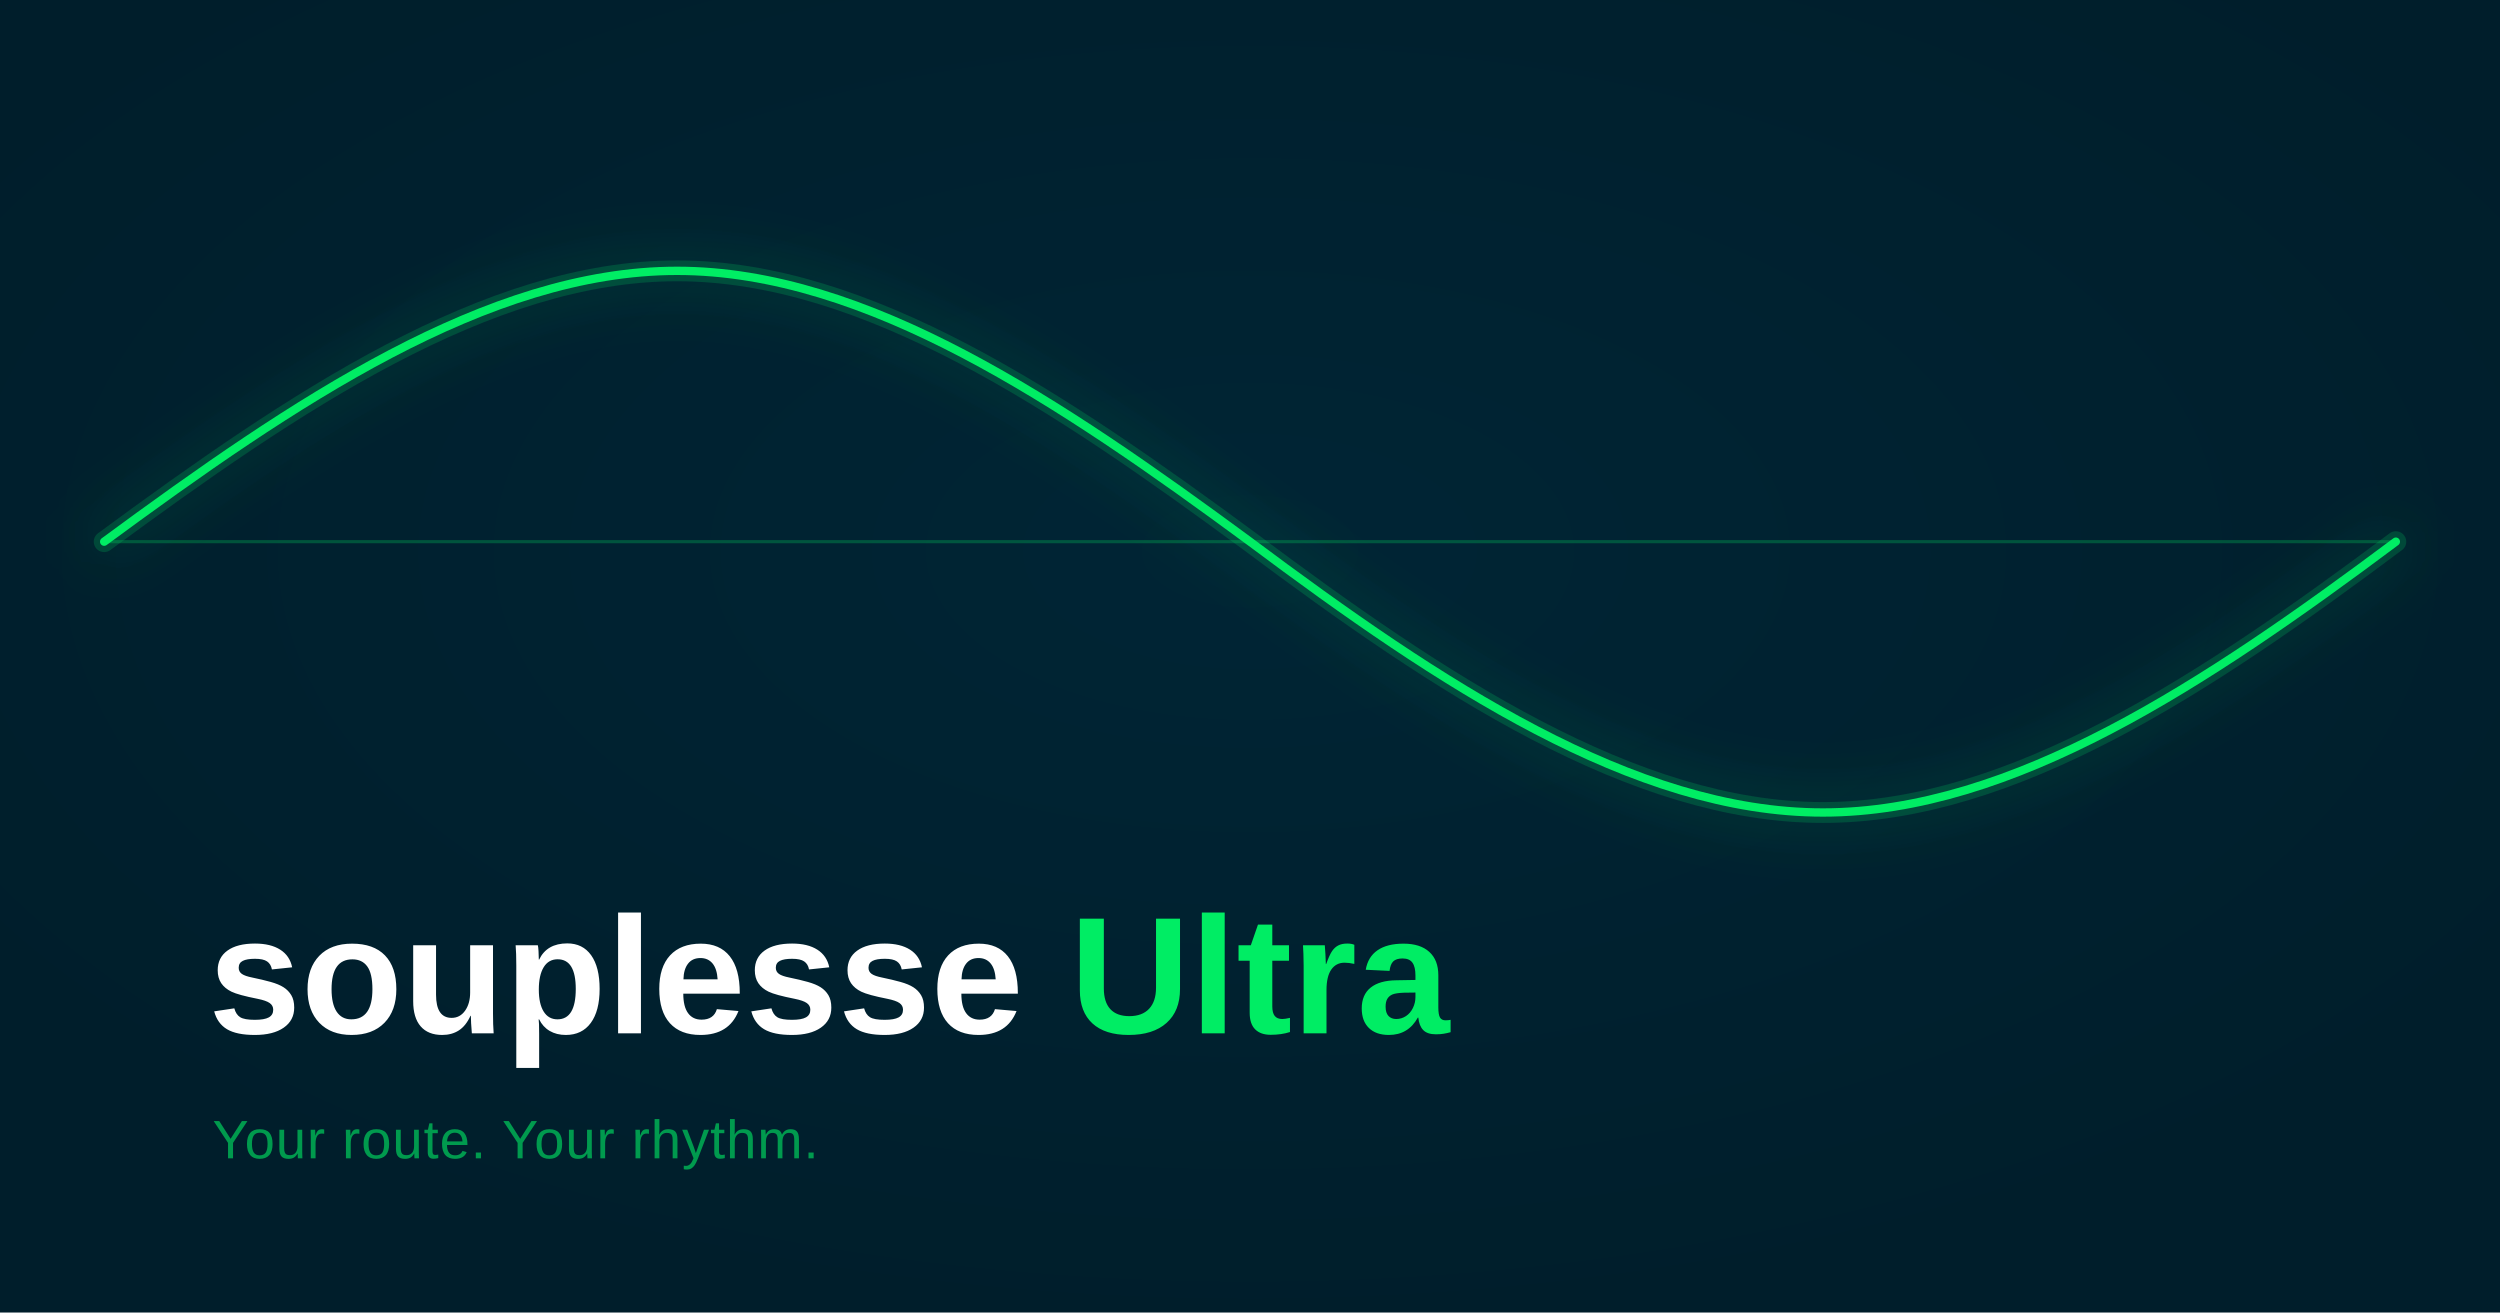
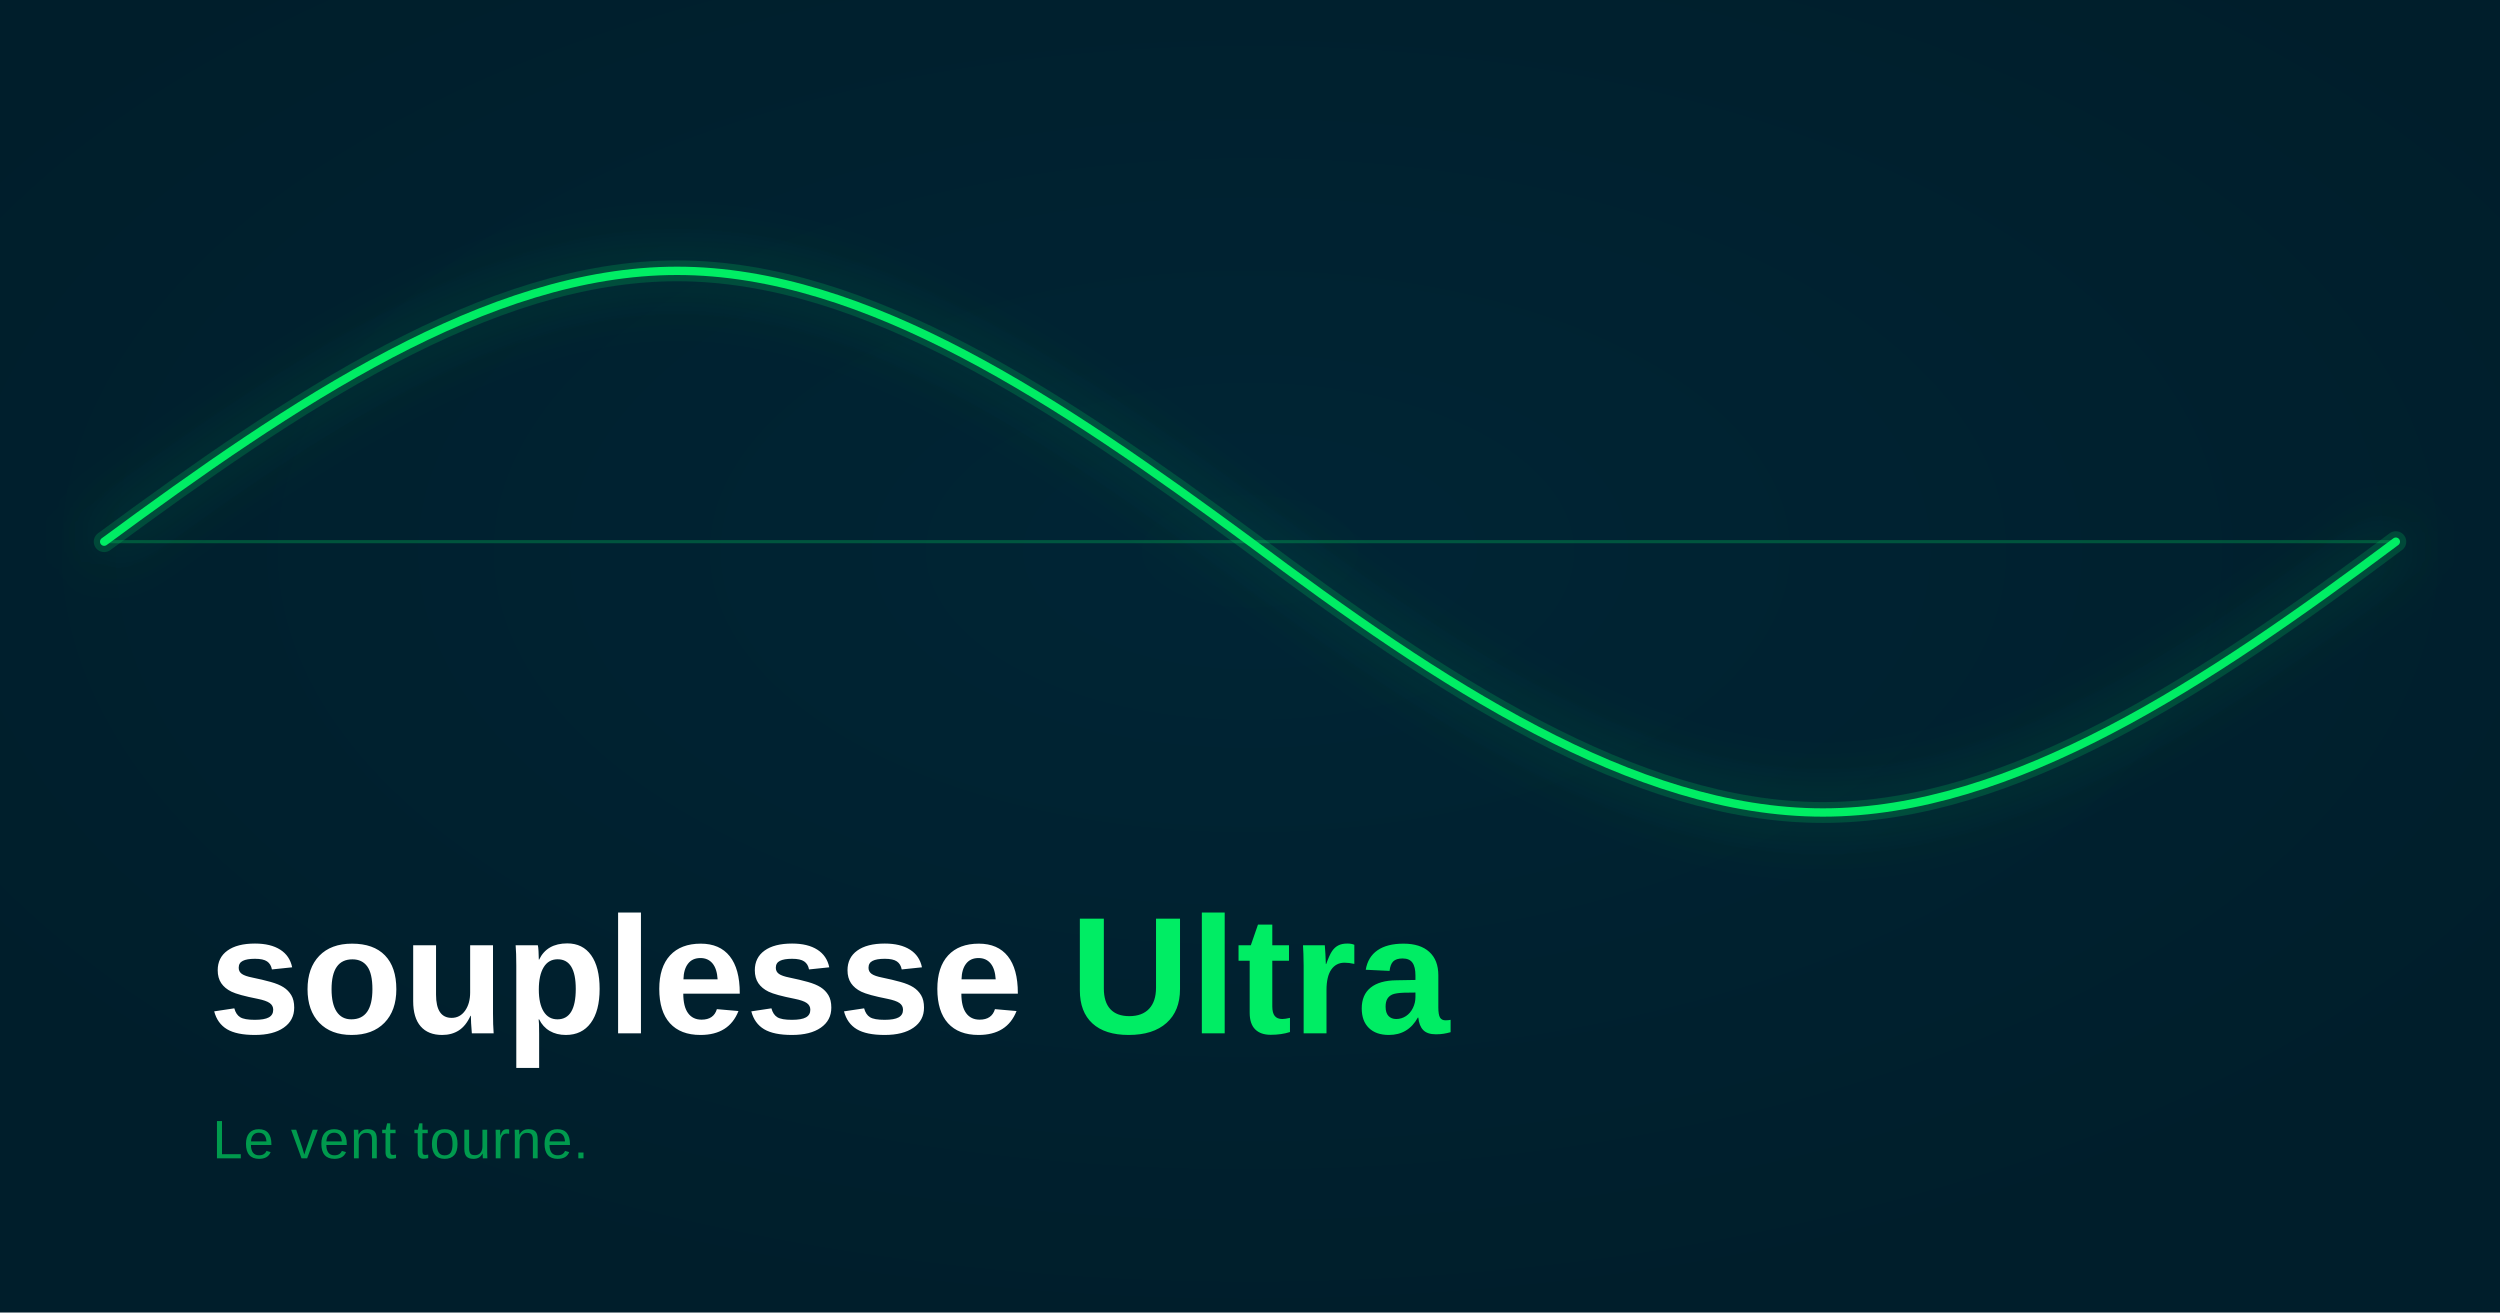
<svg xmlns="http://www.w3.org/2000/svg" viewBox="0 0 1200 630" width="1200" height="630">
  <defs>
    <radialGradient id="bg" cx="50%" cy="42%" r="60%">
      <stop offset="0%" stop-color="#002535" />
      <stop offset="100%" stop-color="#001e2b" />
    </radialGradient>
    <filter id="bloom" x="-30%" y="-60%" width="160%" height="220%">
      <feGaussianBlur stdDeviation="14" result="blur" />
      <feMerge>
        <feMergeNode in="blur" />
        <feMergeNode in="SourceGraphic" />
      </feMerge>
    </filter>
  </defs>
  <rect width="1200" height="630" fill="url(#bg)" />
  <line x1="50" y1="260" x2="1150" y2="260" stroke="#00ed64" stroke-width="1.5" stroke-opacity="0.25" />
  <path d="M 50 260 C 141 193 234 130 325 130 C 416 130 509 193 600 260 C 691 328 784 390 875 390 C 966 390 1059 328 1150 260" fill="none" stroke="#00ed64" stroke-width="10" stroke-linecap="round" stroke-opacity="0.18" filter="url(#bloom)" />
  <path d="M 50 260 C 141 193 234 130 325 130 C 416 130 509 193 600 260 C 691 328 784 390 875 390 C 966 390 1059 328 1150 260" fill="none" stroke="#00ed64" stroke-width="4" stroke-linecap="round" />
  <text x="100" y="496" font-family="'Helvetica Neue', 'Arial', sans-serif" font-size="80" font-weight="700" fill="white">souplesse <tspan fill="#00ed64">Ultra</tspan>
  </text>
-   <text x="102" y="556" font-family="'Helvetica Neue', 'Arial', sans-serif" font-size="26" font-weight="400" fill="#00ed64" fill-opacity="0.6" letter-spacing="0.5">Your route. Your rhythm.</text>
+   <text x="102" y="556" font-family="'Helvetica Neue', 'Arial', sans-serif" font-size="26" font-weight="400" fill="#00ed64" fill-opacity="0.6" letter-spacing="0.5">Le vent tourne.</text>
</svg>
